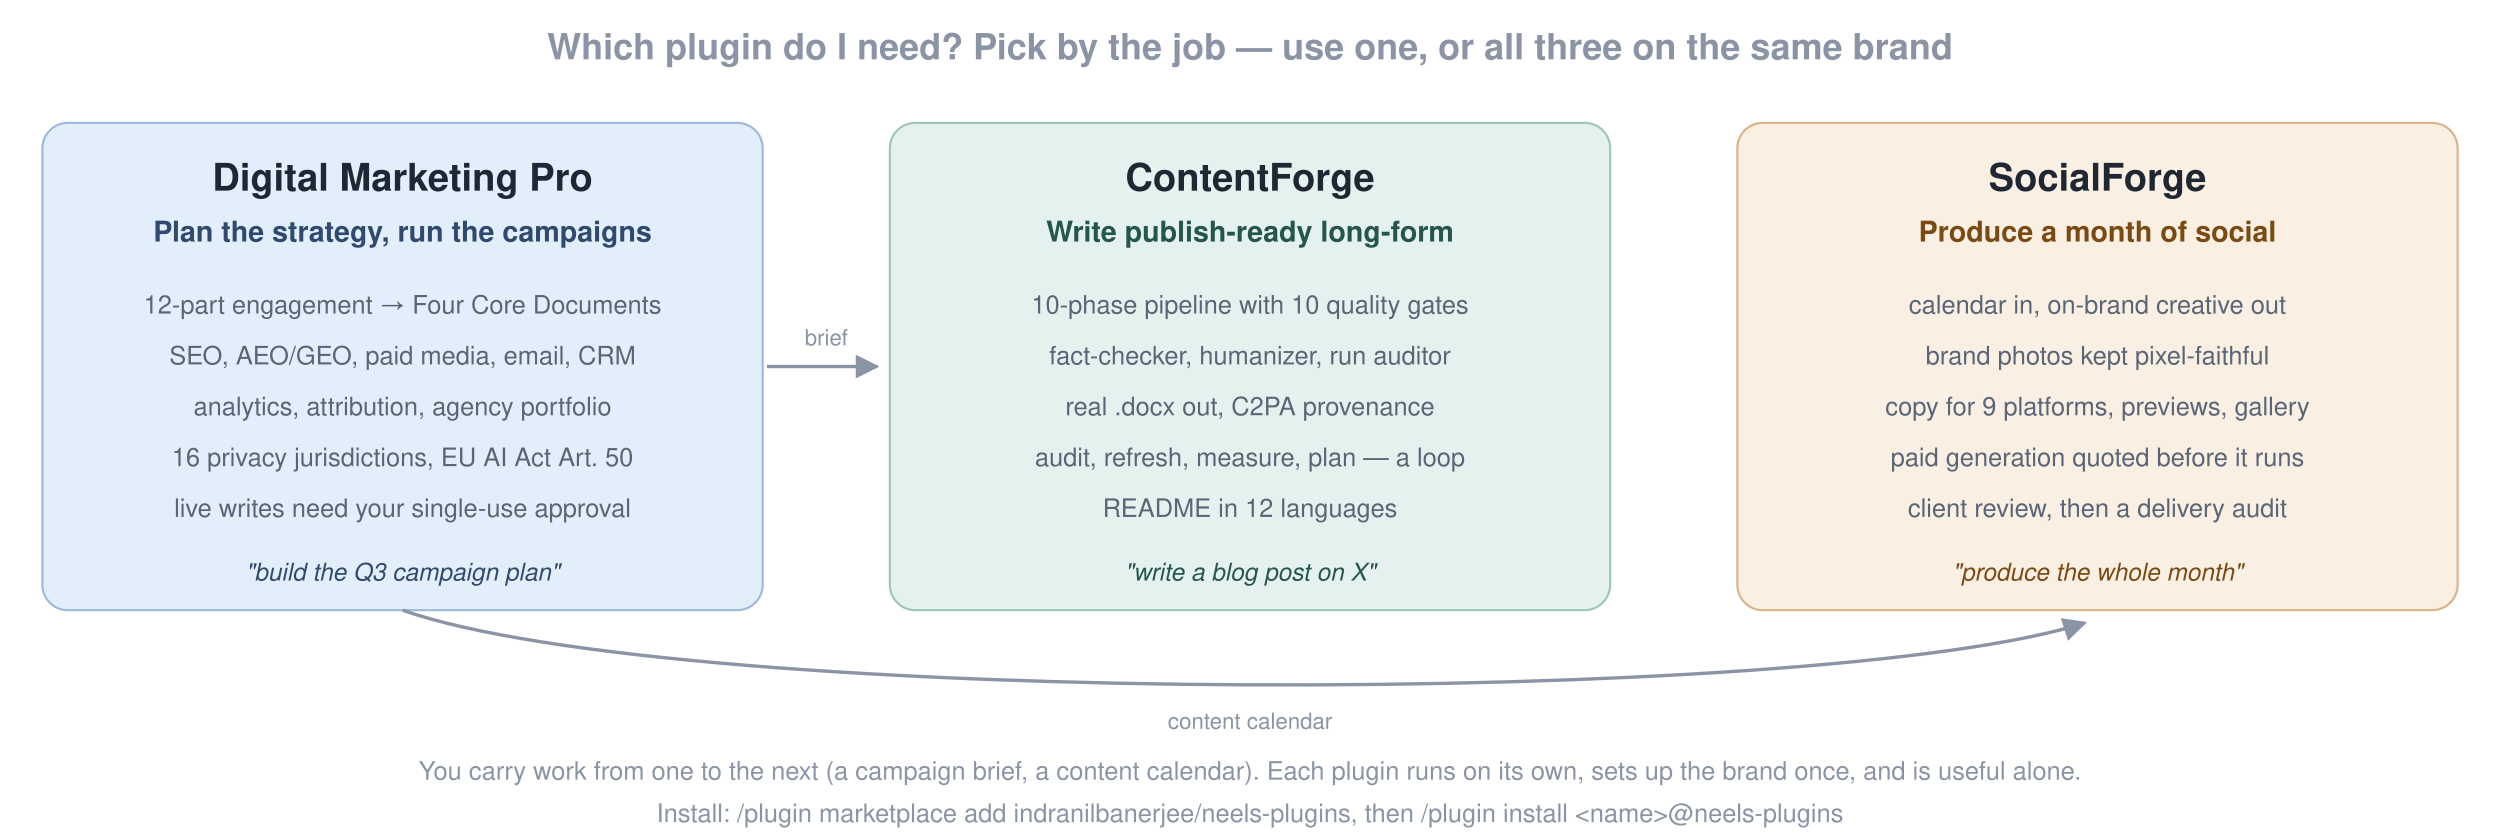
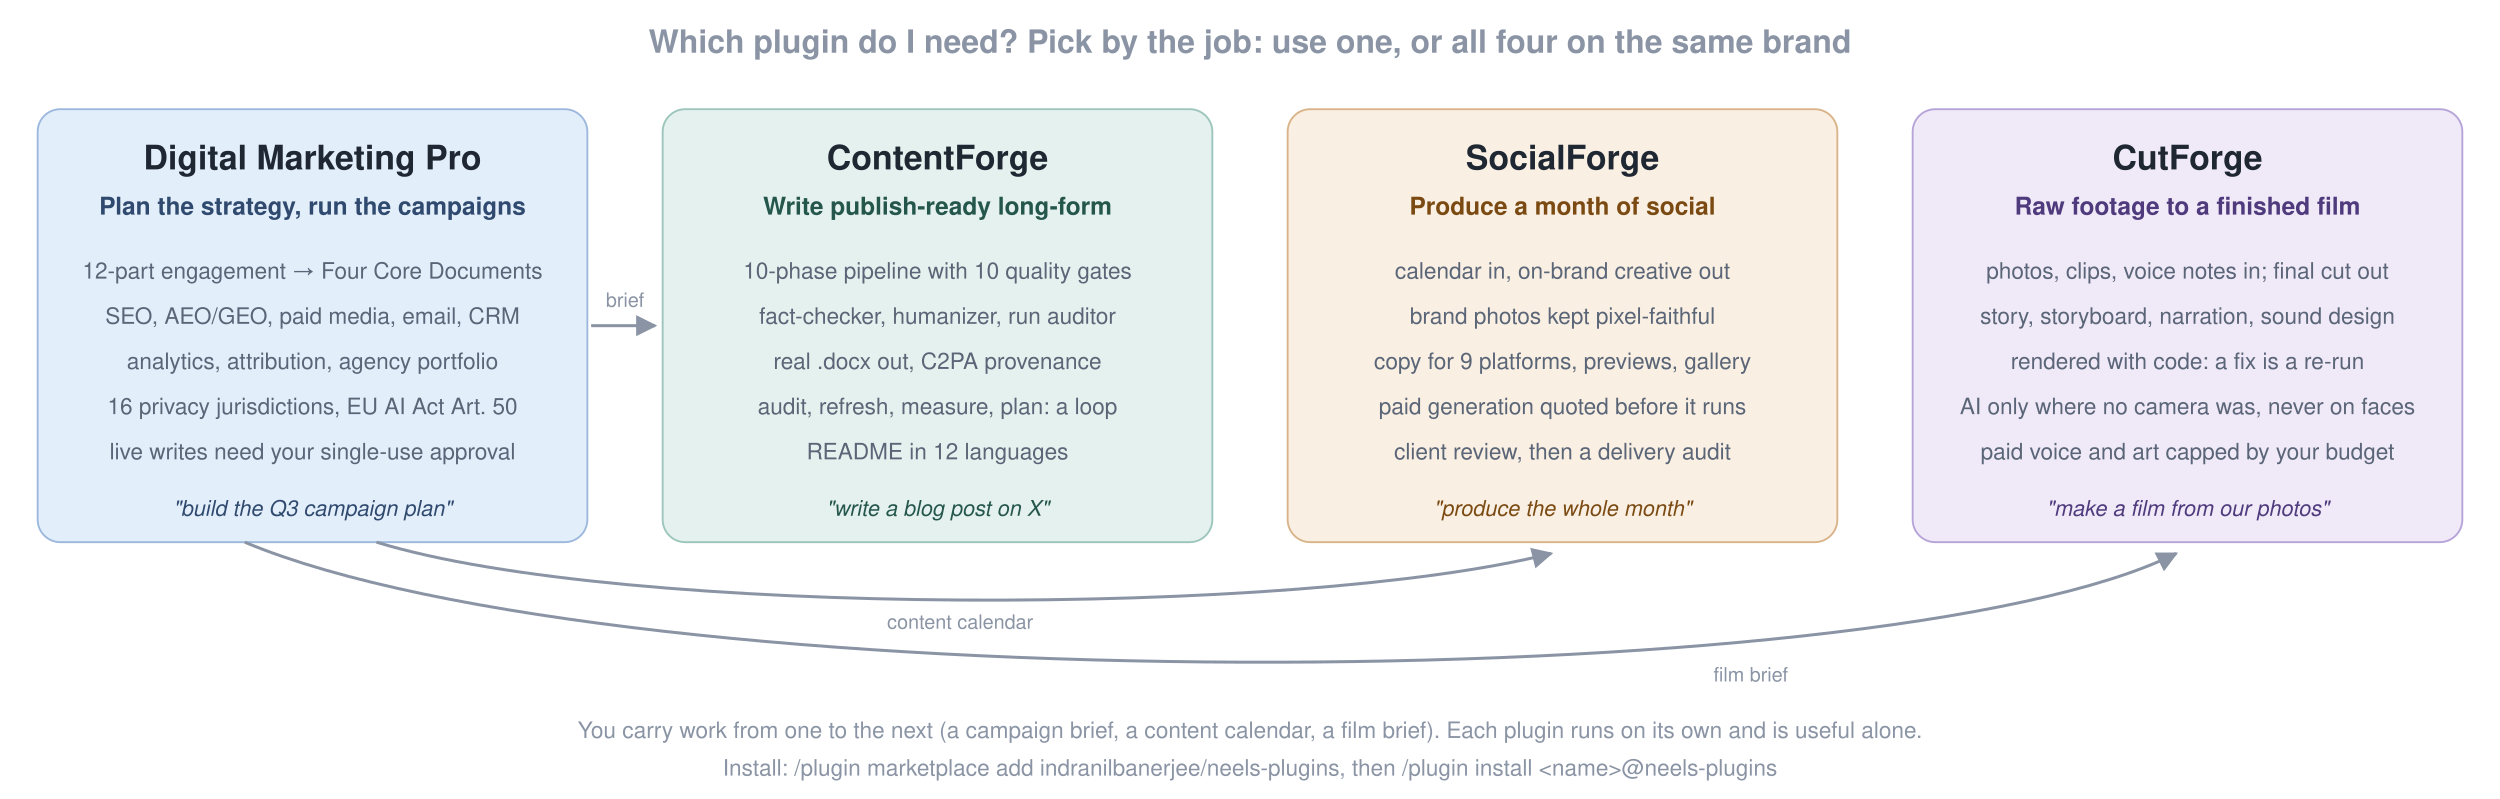
- <svg xmlns="http://www.w3.org/2000/svg" viewBox="0 0 1180 396" font-family="Segoe UI, Helvetica, Arial, sans-serif">
+ <svg xmlns="http://www.w3.org/2000/svg" viewBox="0 0 1328 424" font-family="Segoe UI, Helvetica, Arial, sans-serif">
  <defs>
    <marker id="arr" viewBox="0 0 10 10" refX="9" refY="5" markerWidth="7" markerHeight="7" orient="auto-start-reverse">
      <path d="M 0 0 L 10 5 L 0 10 z" fill="#8a94a4" />
    </marker>
  </defs>
-   <text x="590" y="28" text-anchor="middle" font-size="17" font-weight="700" fill="#8a94a4">Which plugin do I need? Pick by the job — use one, or all three on the same brand</text>
+   <text x="664" y="28" text-anchor="middle" font-size="17" font-weight="700" fill="#8a94a4">Which plugin do I need? Pick by the job: use one, or all four on the same brand</text>
  <g text-anchor="middle">
    <g>
-       <rect x="20" y="58" width="340" height="230" rx="12" fill="#e3eefb" stroke="#9db8dd" />
-       <text x="190" y="90" font-size="18" font-weight="700" fill="#1f2733">Digital Marketing Pro</text>
-       <text x="190" y="114" font-size="13.5" font-weight="600" fill="#2f4a6e">Plan the strategy, run the campaigns</text>
+       <rect x="20" y="58" width="292" height="230" rx="12" fill="#e3eefb" stroke="#9db8dd" />
+       <text x="166" y="90" font-size="18" font-weight="700" fill="#1f2733">Digital Marketing Pro</text>
+       <text x="166" y="114" font-size="13" font-weight="600" fill="#2f4a6e">Plan the strategy, run the campaigns</text>
      <g font-size="12" fill="#5a6577">
-         <text x="190" y="148">12-part engagement → Four Core Documents</text>
-         <text x="190" y="172">SEO, AEO/GEO, paid media, email, CRM</text>
-         <text x="190" y="196">analytics, attribution, agency portfolio</text>
-         <text x="190" y="220">16 privacy jurisdictions, EU AI Act Art. 50</text>
-         <text x="190" y="244">live writes need your single-use approval</text>
+         <text x="166" y="148">12-part engagement → Four Core Documents</text>
+         <text x="166" y="172">SEO, AEO/GEO, paid media, email, CRM</text>
+         <text x="166" y="196">analytics, attribution, agency portfolio</text>
+         <text x="166" y="220">16 privacy jurisdictions, EU AI Act Art. 50</text>
+         <text x="166" y="244">live writes need your single-use approval</text>
      </g>
-       <text x="190" y="274" font-size="11.5" fill="#2f4a6e" font-style="italic">"build the Q3 campaign plan"</text>
+       <text x="166" y="274" font-size="11.5" fill="#2f4a6e" font-style="italic">"build the Q3 campaign plan"</text>
    </g>
    <g>
-       <rect x="420" y="58" width="340" height="230" rx="12" fill="#e5f1ee" stroke="#9cc5bb" />
-       <text x="590" y="90" font-size="18" font-weight="700" fill="#1f2733">ContentForge</text>
-       <text x="590" y="114" font-size="13.5" font-weight="600" fill="#24564c">Write publish-ready long-form</text>
+       <rect x="352" y="58" width="292" height="230" rx="12" fill="#e5f1ee" stroke="#9cc5bb" />
+       <text x="498" y="90" font-size="18" font-weight="700" fill="#1f2733">ContentForge</text>
+       <text x="498" y="114" font-size="13" font-weight="600" fill="#24564c">Write publish-ready long-form</text>
      <g font-size="12" fill="#5a6577">
-         <text x="590" y="148">10-phase pipeline with 10 quality gates</text>
-         <text x="590" y="172">fact-checker, humanizer, run auditor</text>
-         <text x="590" y="196">real .docx out, C2PA provenance</text>
-         <text x="590" y="220">audit, refresh, measure, plan — a loop</text>
-         <text x="590" y="244">README in 12 languages</text>
+         <text x="498" y="148">10-phase pipeline with 10 quality gates</text>
+         <text x="498" y="172">fact-checker, humanizer, run auditor</text>
+         <text x="498" y="196">real .docx out, C2PA provenance</text>
+         <text x="498" y="220">audit, refresh, measure, plan: a loop</text>
+         <text x="498" y="244">README in 12 languages</text>
      </g>
-       <text x="590" y="274" font-size="11.5" fill="#24564c" font-style="italic">"write a blog post on X"</text>
+       <text x="498" y="274" font-size="11.5" fill="#24564c" font-style="italic">"write a blog post on X"</text>
    </g>
    <g>
-       <rect x="820" y="58" width="340" height="230" rx="12" fill="#f9efe2" stroke="#d9b389" />
-       <text x="990" y="90" font-size="18" font-weight="700" fill="#1f2733">SocialForge</text>
-       <text x="990" y="114" font-size="13.5" font-weight="600" fill="#7a4a12">Produce a month of social</text>
+       <rect x="684" y="58" width="292" height="230" rx="12" fill="#f9efe2" stroke="#d9b389" />
+       <text x="830" y="90" font-size="18" font-weight="700" fill="#1f2733">SocialForge</text>
+       <text x="830" y="114" font-size="13" font-weight="600" fill="#7a4a12">Produce a month of social</text>
      <g font-size="12" fill="#5a6577">
-         <text x="990" y="148">calendar in, on-brand creative out</text>
-         <text x="990" y="172">brand photos kept pixel-faithful</text>
-         <text x="990" y="196">copy for 9 platforms, previews, gallery</text>
-         <text x="990" y="220">paid generation quoted before it runs</text>
-         <text x="990" y="244">client review, then a delivery audit</text>
+         <text x="830" y="148">calendar in, on-brand creative out</text>
+         <text x="830" y="172">brand photos kept pixel-faithful</text>
+         <text x="830" y="196">copy for 9 platforms, previews, gallery</text>
+         <text x="830" y="220">paid generation quoted before it runs</text>
+         <text x="830" y="244">client review, then a delivery audit</text>
      </g>
-       <text x="990" y="274" font-size="11.5" fill="#7a4a12" font-style="italic">"produce the whole month"</text>
+       <text x="830" y="274" font-size="11.5" fill="#7a4a12" font-style="italic">"produce the whole month"</text>
+     </g>
+     <g>
+       <rect x="1016" y="58" width="292" height="230" rx="12" fill="#efe9f8" stroke="#b6a4d8" />
+       <text x="1162" y="90" font-size="18" font-weight="700" fill="#1f2733">CutForge</text>
+       <text x="1162" y="114" font-size="13" font-weight="600" fill="#4e3a7c">Raw footage to a finished film</text>
+       <g font-size="12" fill="#5a6577">
+         <text x="1162" y="148">photos, clips, voice notes in; final cut out</text>
+         <text x="1162" y="172">story, storyboard, narration, sound design</text>
+         <text x="1162" y="196">rendered with code: a fix is a re-run</text>
+         <text x="1162" y="220">AI only where no camera was, never on faces</text>
+         <text x="1162" y="244">paid voice and art capped by your budget</text>
+       </g>
+       <text x="1162" y="274" font-size="11.5" fill="#4e3a7c" font-style="italic">"make a film from our photos"</text>
    </g>
  </g>
-   <g stroke="#8a94a4" stroke-width="1.6" fill="none">
-     <line x1="362" y1="173" x2="414" y2="173" marker-end="url(#arr)" />
-   </g>
-   <g font-size="10.5" fill="#8a94a4" text-anchor="middle">
-     <text x="390" y="163">brief</text>
-   </g>
-   <path d="M 190 288 C 320 334, 860 334, 984 294" stroke="#8a94a4" stroke-width="1.6" fill="none" marker-end="url(#arr)" />
-   <text x="590" y="344" text-anchor="middle" font-size="10.5" fill="#8a94a4">content calendar</text>
-   <text x="590" y="368" text-anchor="middle" font-size="12" fill="#8a94a4">You carry work from one to the next (a campaign brief, a content calendar). Each plugin runs on its own, sets up the brand once, and is useful alone.</text>
-   <text x="590" y="388" text-anchor="middle" font-size="12" fill="#8a94a4">Install: /plugin marketplace add indranilbanerjee/neels-plugins, then /plugin install &lt;name&gt;@neels-plugins</text>
+   <line x1="314" y1="173" x2="348" y2="173" stroke="#8a94a4" stroke-width="1.6" marker-end="url(#arr)" />
+   <text x="332" y="163" text-anchor="middle" font-size="10.5" fill="#8a94a4">brief</text>
+   <path d="M 200 288 C 330 328, 690 328, 824 294" stroke="#8a94a4" stroke-width="1.6" fill="none" marker-end="url(#arr)" />
+   <text x="510" y="334" text-anchor="middle" font-size="10.5" fill="#8a94a4">content calendar</text>
+   <path d="M 130 288 C 330 372, 1000 372, 1156 294" stroke="#8a94a4" stroke-width="1.6" fill="none" marker-end="url(#arr)" />
+   <text x="930" y="362" text-anchor="middle" font-size="10.5" fill="#8a94a4">film brief</text>
+   <text x="664" y="392" text-anchor="middle" font-size="12" fill="#8a94a4">You carry work from one to the next (a campaign brief, a content calendar, a film brief). Each plugin runs on its own and is useful alone.</text>
+   <text x="664" y="412" text-anchor="middle" font-size="12" fill="#8a94a4">Install: /plugin marketplace add indranilbanerjee/neels-plugins, then /plugin install &lt;name&gt;@neels-plugins</text>
</svg>
